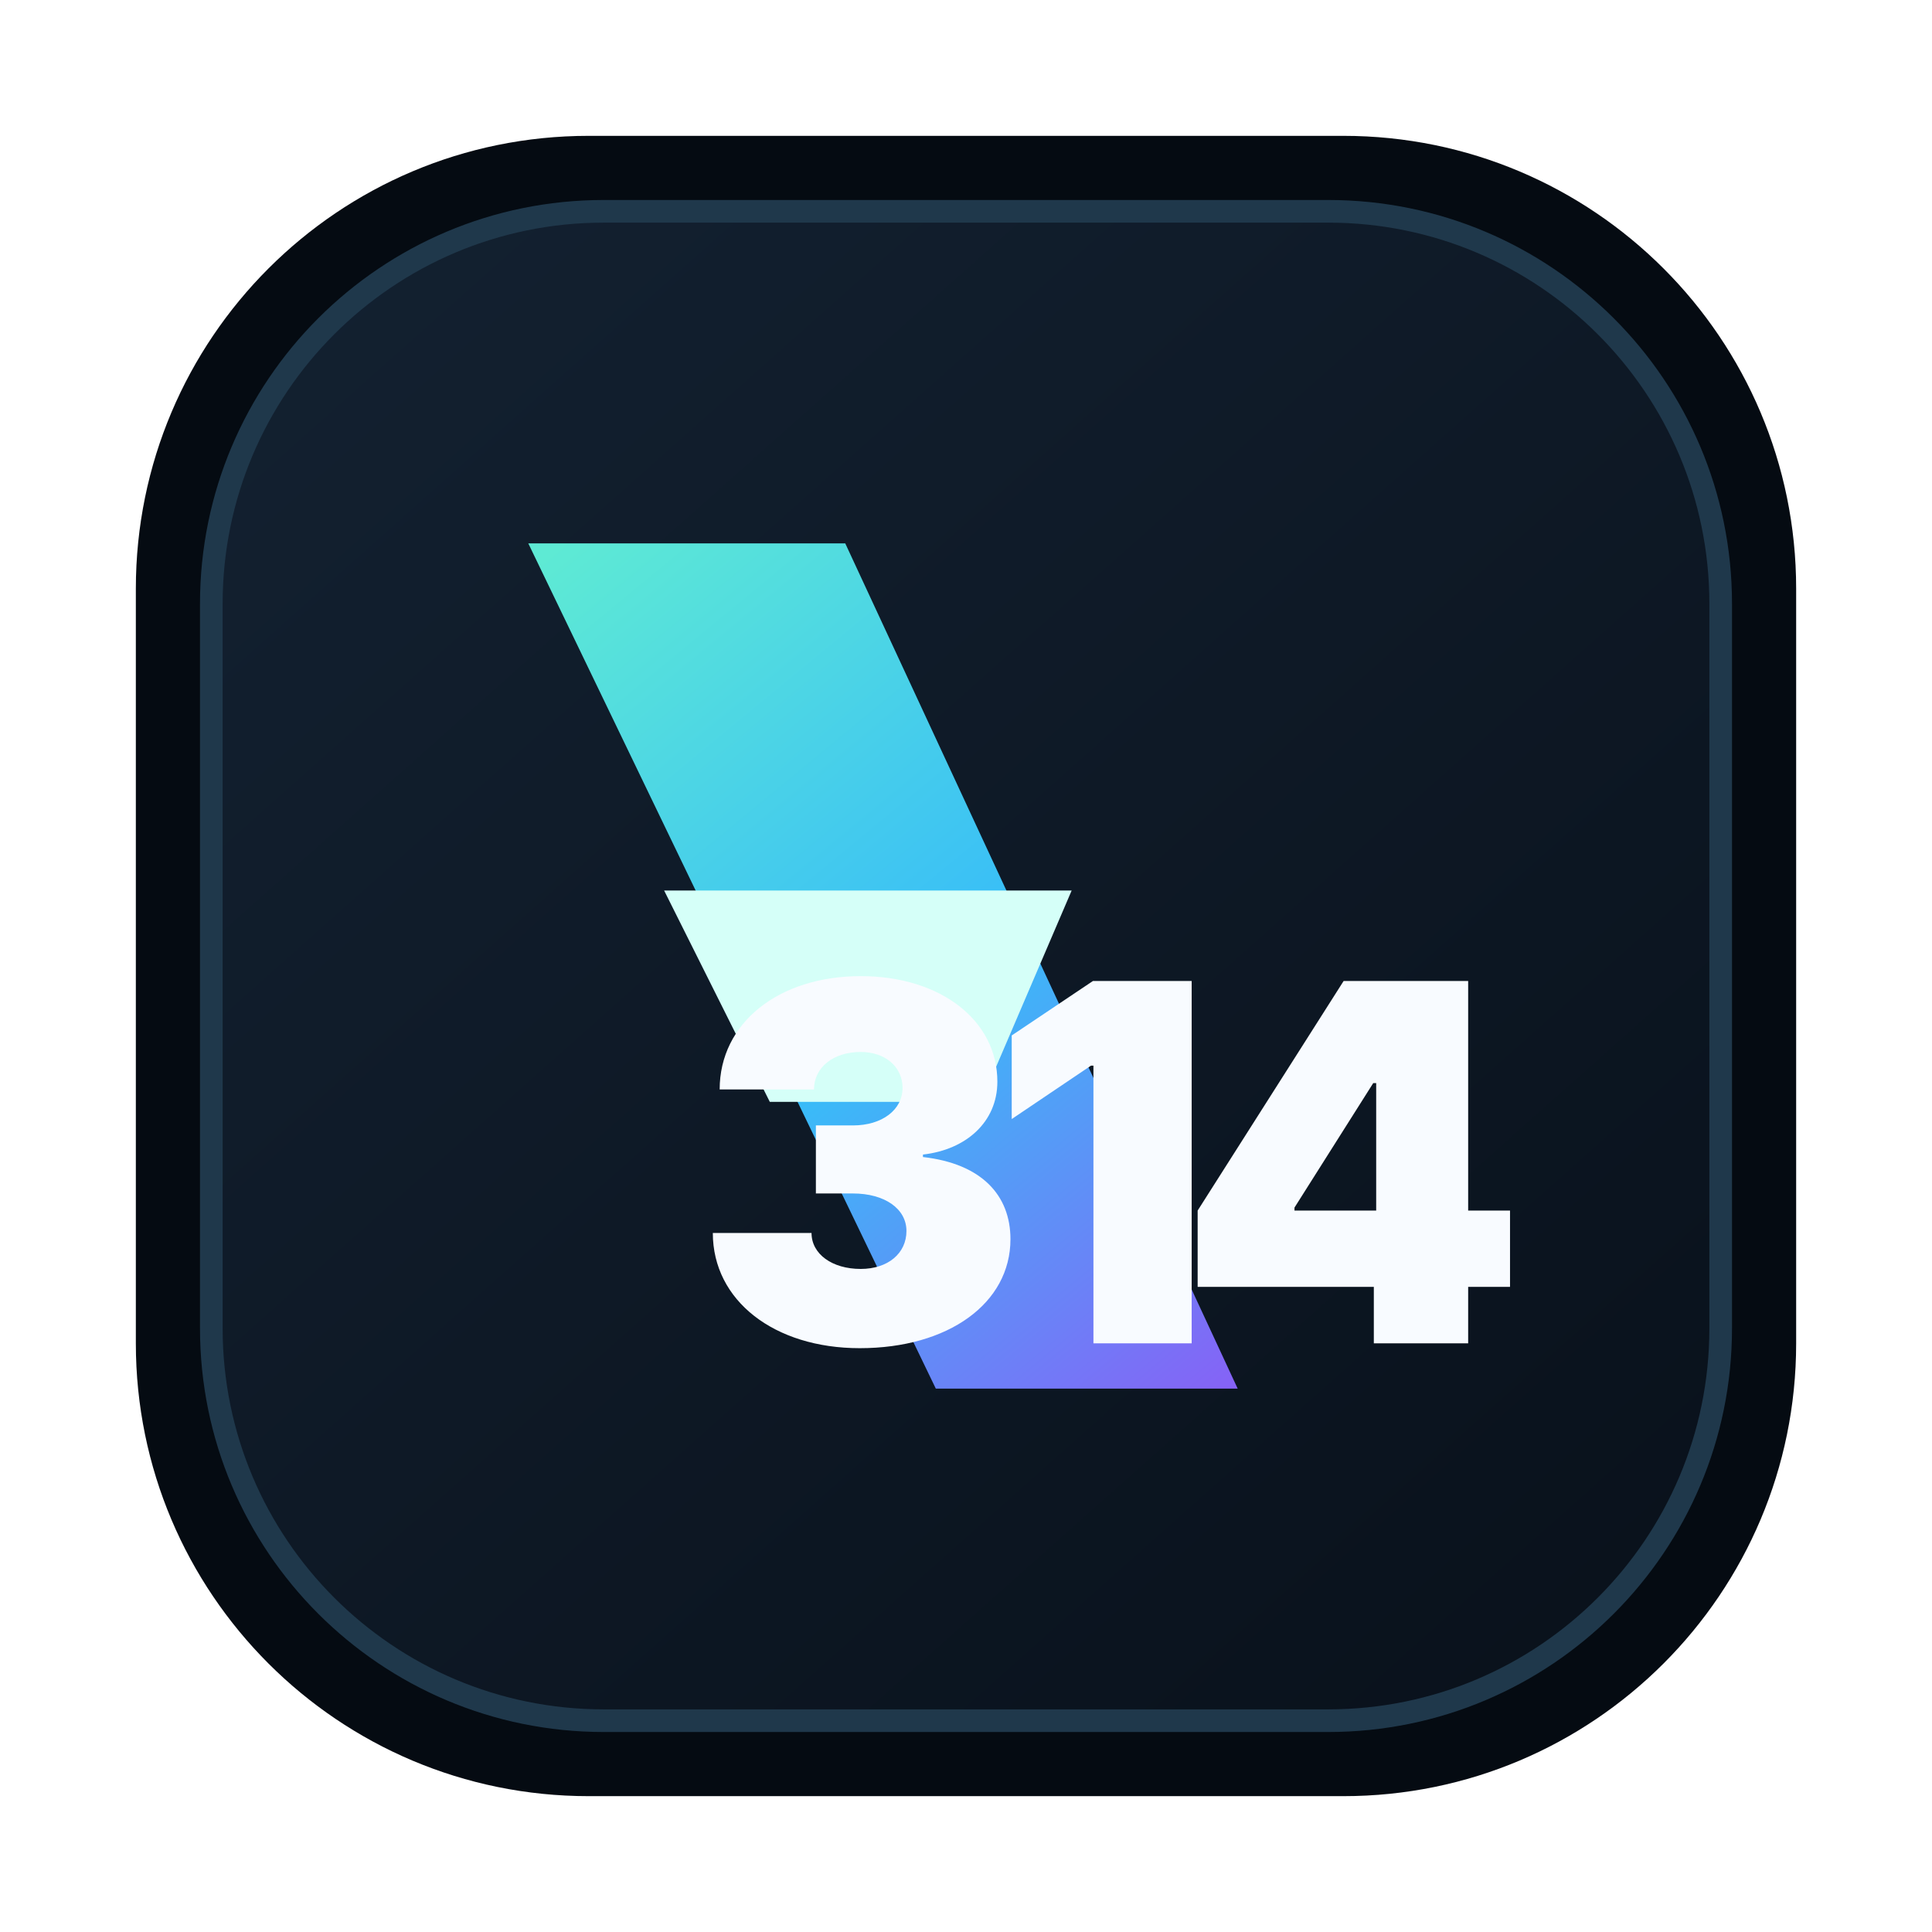
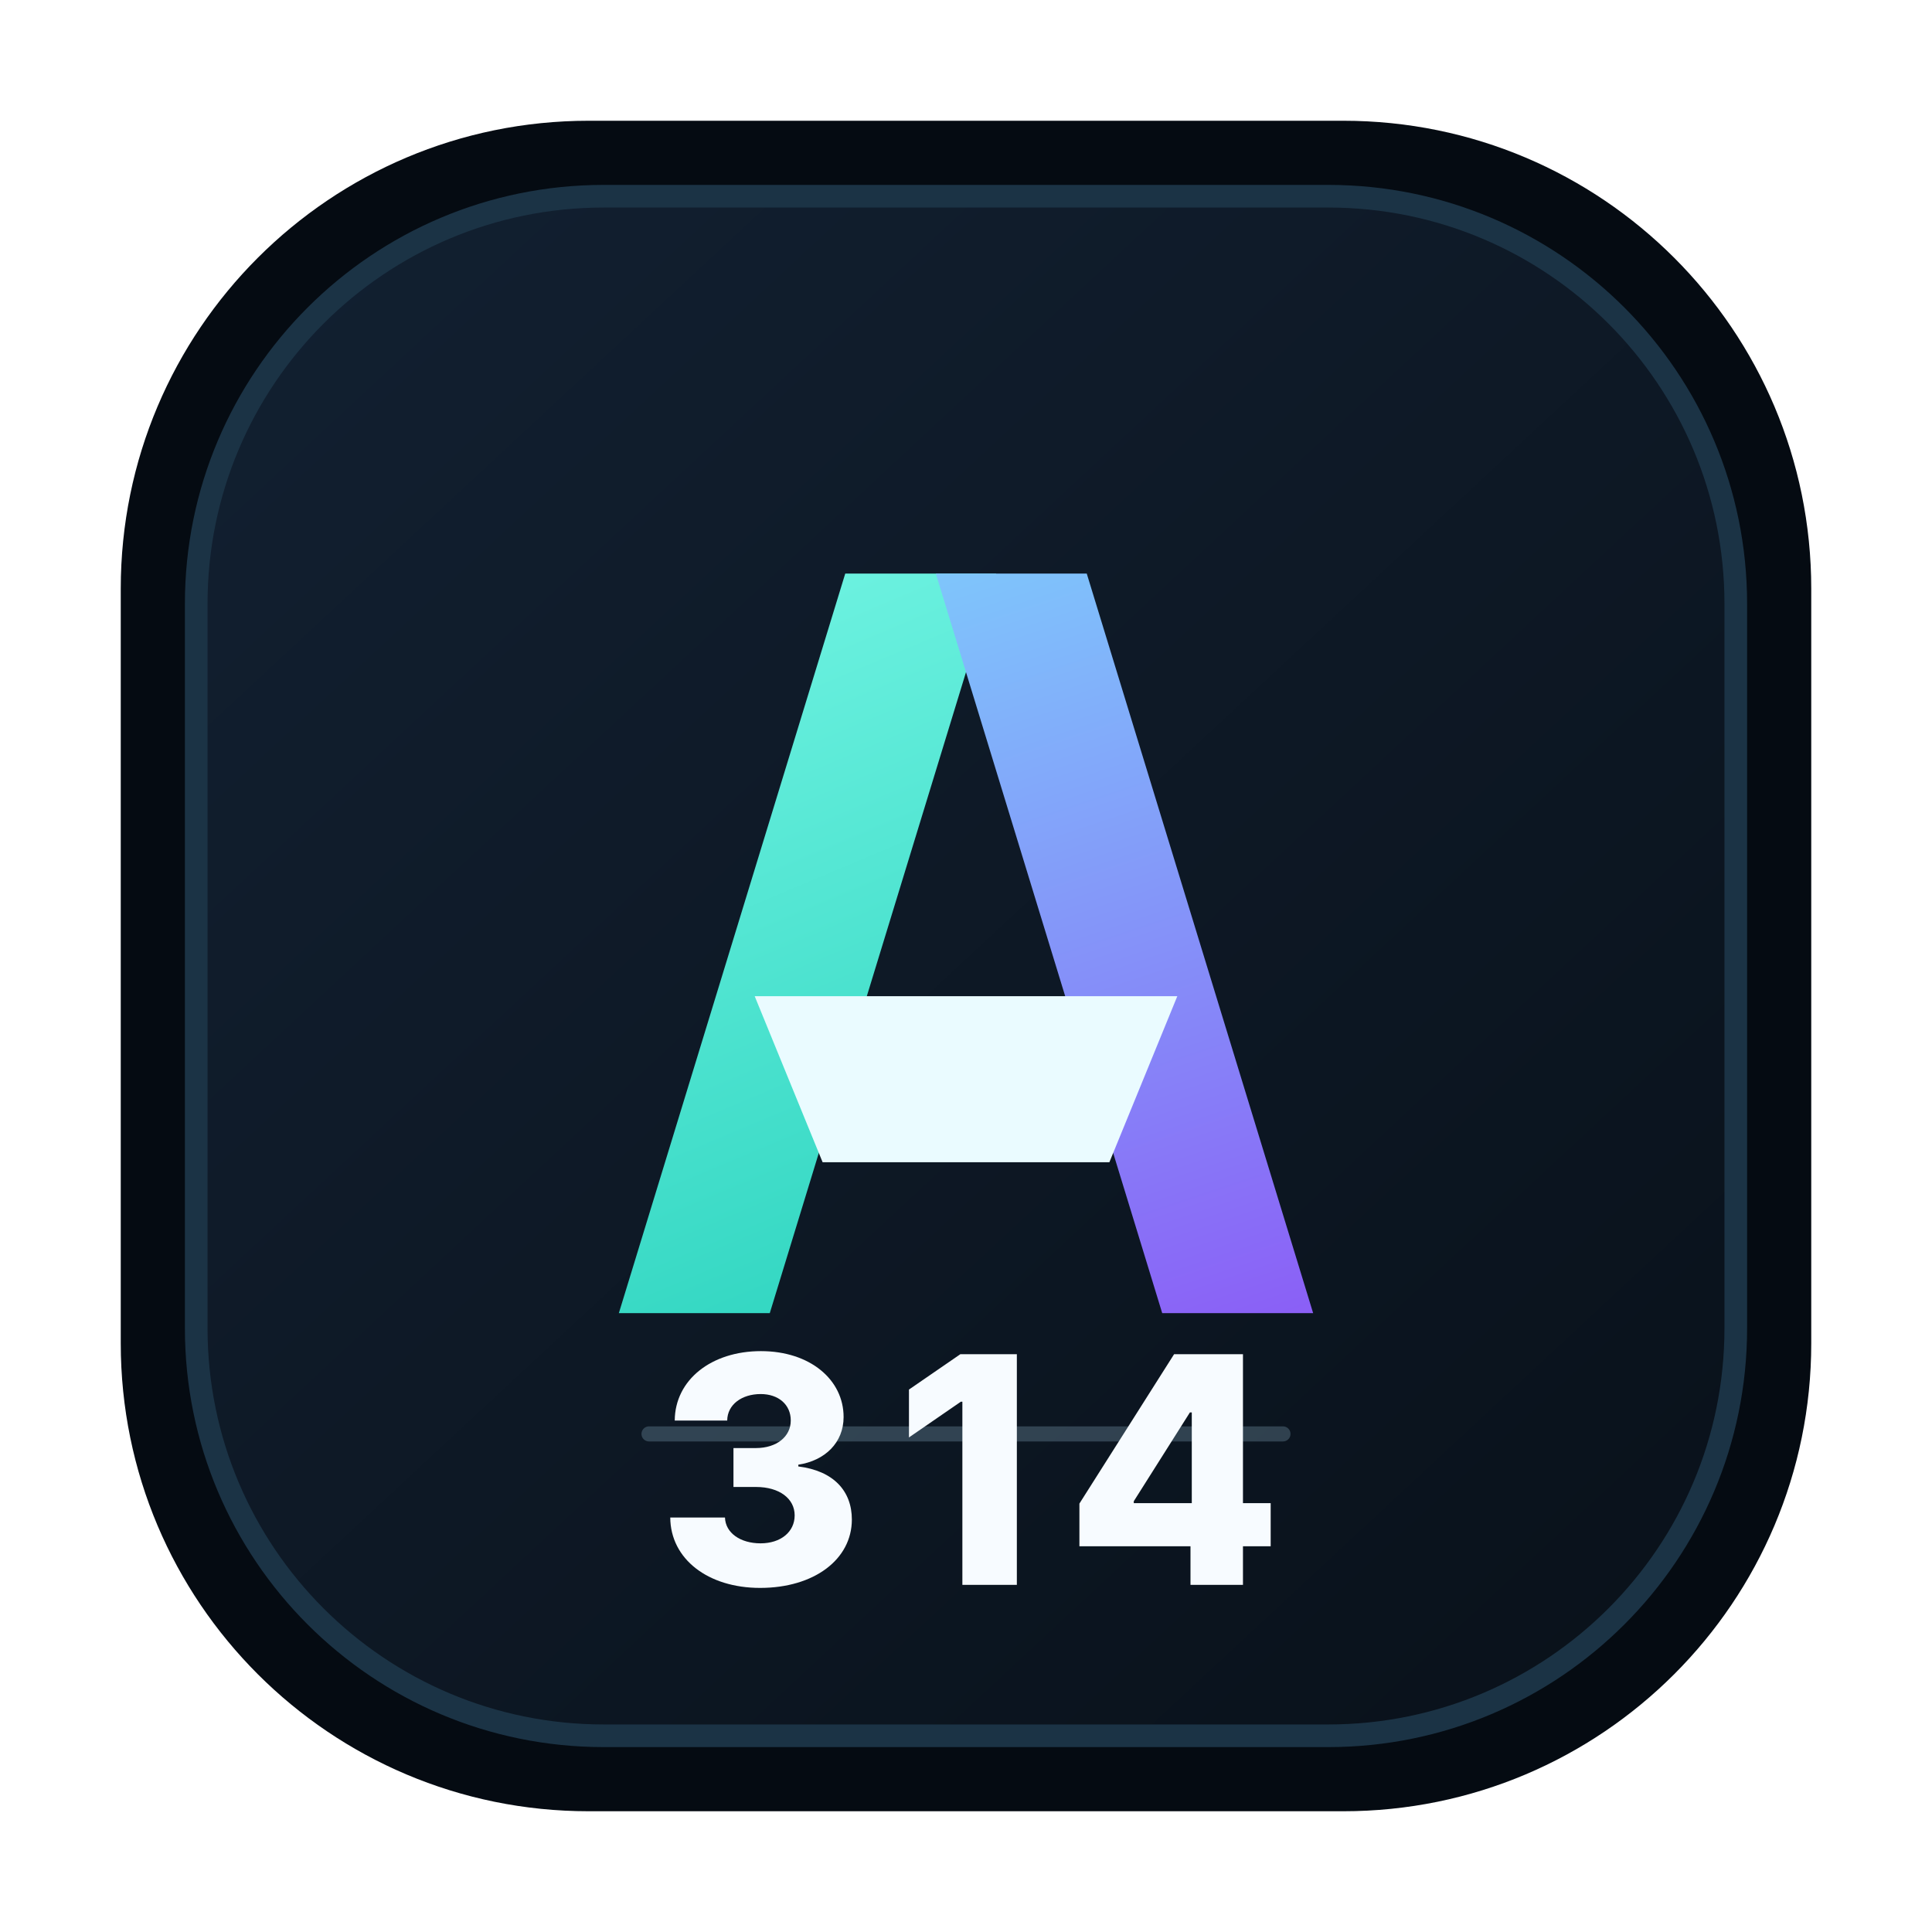
<svg xmlns="http://www.w3.org/2000/svg" width="256" height="256" viewBox="0 0 256 256" fill="none">
  <defs>
-     <linearGradient id="bg" x1="36" y1="28" x2="214" y2="228" gradientUnits="userSpaceOnUse">
-       <stop stop-color="#132131" />
-       <stop offset="1" stop-color="#09111B" />
+     <linearGradient id="panel" x1="34" y1="28" x2="220" y2="228" gradientUnits="userSpaceOnUse">
+       <stop stop-color="#122031" />
+       <stop offset="1" stop-color="#09111A" />
    </linearGradient>
-     <linearGradient id="accent" x1="74" y1="72" x2="168" y2="186" gradientUnits="userSpaceOnUse">
-       <stop stop-color="#5EEAD4" />
-       <stop offset="0.52" stop-color="#38BDF8" />
+     <linearGradient id="beamL" x1="78" y1="62" x2="126" y2="176" gradientUnits="userSpaceOnUse">
+       <stop stop-color="#7CF9E8" />
+       <stop offset="1" stop-color="#2DD4BF" />
+     </linearGradient>
+     <linearGradient id="beamR" x1="138" y1="56" x2="178" y2="176" gradientUnits="userSpaceOnUse">
+       <stop stop-color="#7DD3FC" />
      <stop offset="1" stop-color="#8B5CF6" />
    </linearGradient>
  </defs>
-   <rect x="18" y="18" width="220" height="220" rx="60" fill="#050B12" />
-   <rect x="28" y="28" width="200" height="200" rx="52" fill="url(#bg)" stroke="#1F384B" stroke-width="3" />
-   <path d="M70 72H112L164 184H124L70 72Z" fill="url(#accent)" />
-   <path d="M88 118H142L130 146H102L88 118Z" fill="#D5FFF8" />
-   <text x="92" y="178" fill="#F8FBFF" font-size="66" font-weight="900" font-family="Inter, Arial, sans-serif" letter-spacing="-5">314</text>
+   <rect x="16" y="16" width="224" height="224" rx="62" fill="#050B12" />
+   <rect x="26" y="26" width="204" height="204" rx="54" fill="url(#panel)" stroke="#1B3345" stroke-width="3" />
+   <path d="M82 174L112 76H132L102 174H82Z" fill="url(#beamL)" />
+   <path d="M154 174L124 76H144L174 174H154Z" fill="url(#beamR)" />
+   <path d="M100 132H156L147 154H109L100 132Z" fill="#EAFBFF" />
+   <path d="M86 190H170" stroke="rgba(145,183,204,0.28)" stroke-width="2" stroke-linecap="round" />
+   <text x="87" y="210" fill="#F7FBFF" font-size="42" font-weight="800" font-family="Inter, Arial, sans-serif" letter-spacing="4">314</text>
</svg>
